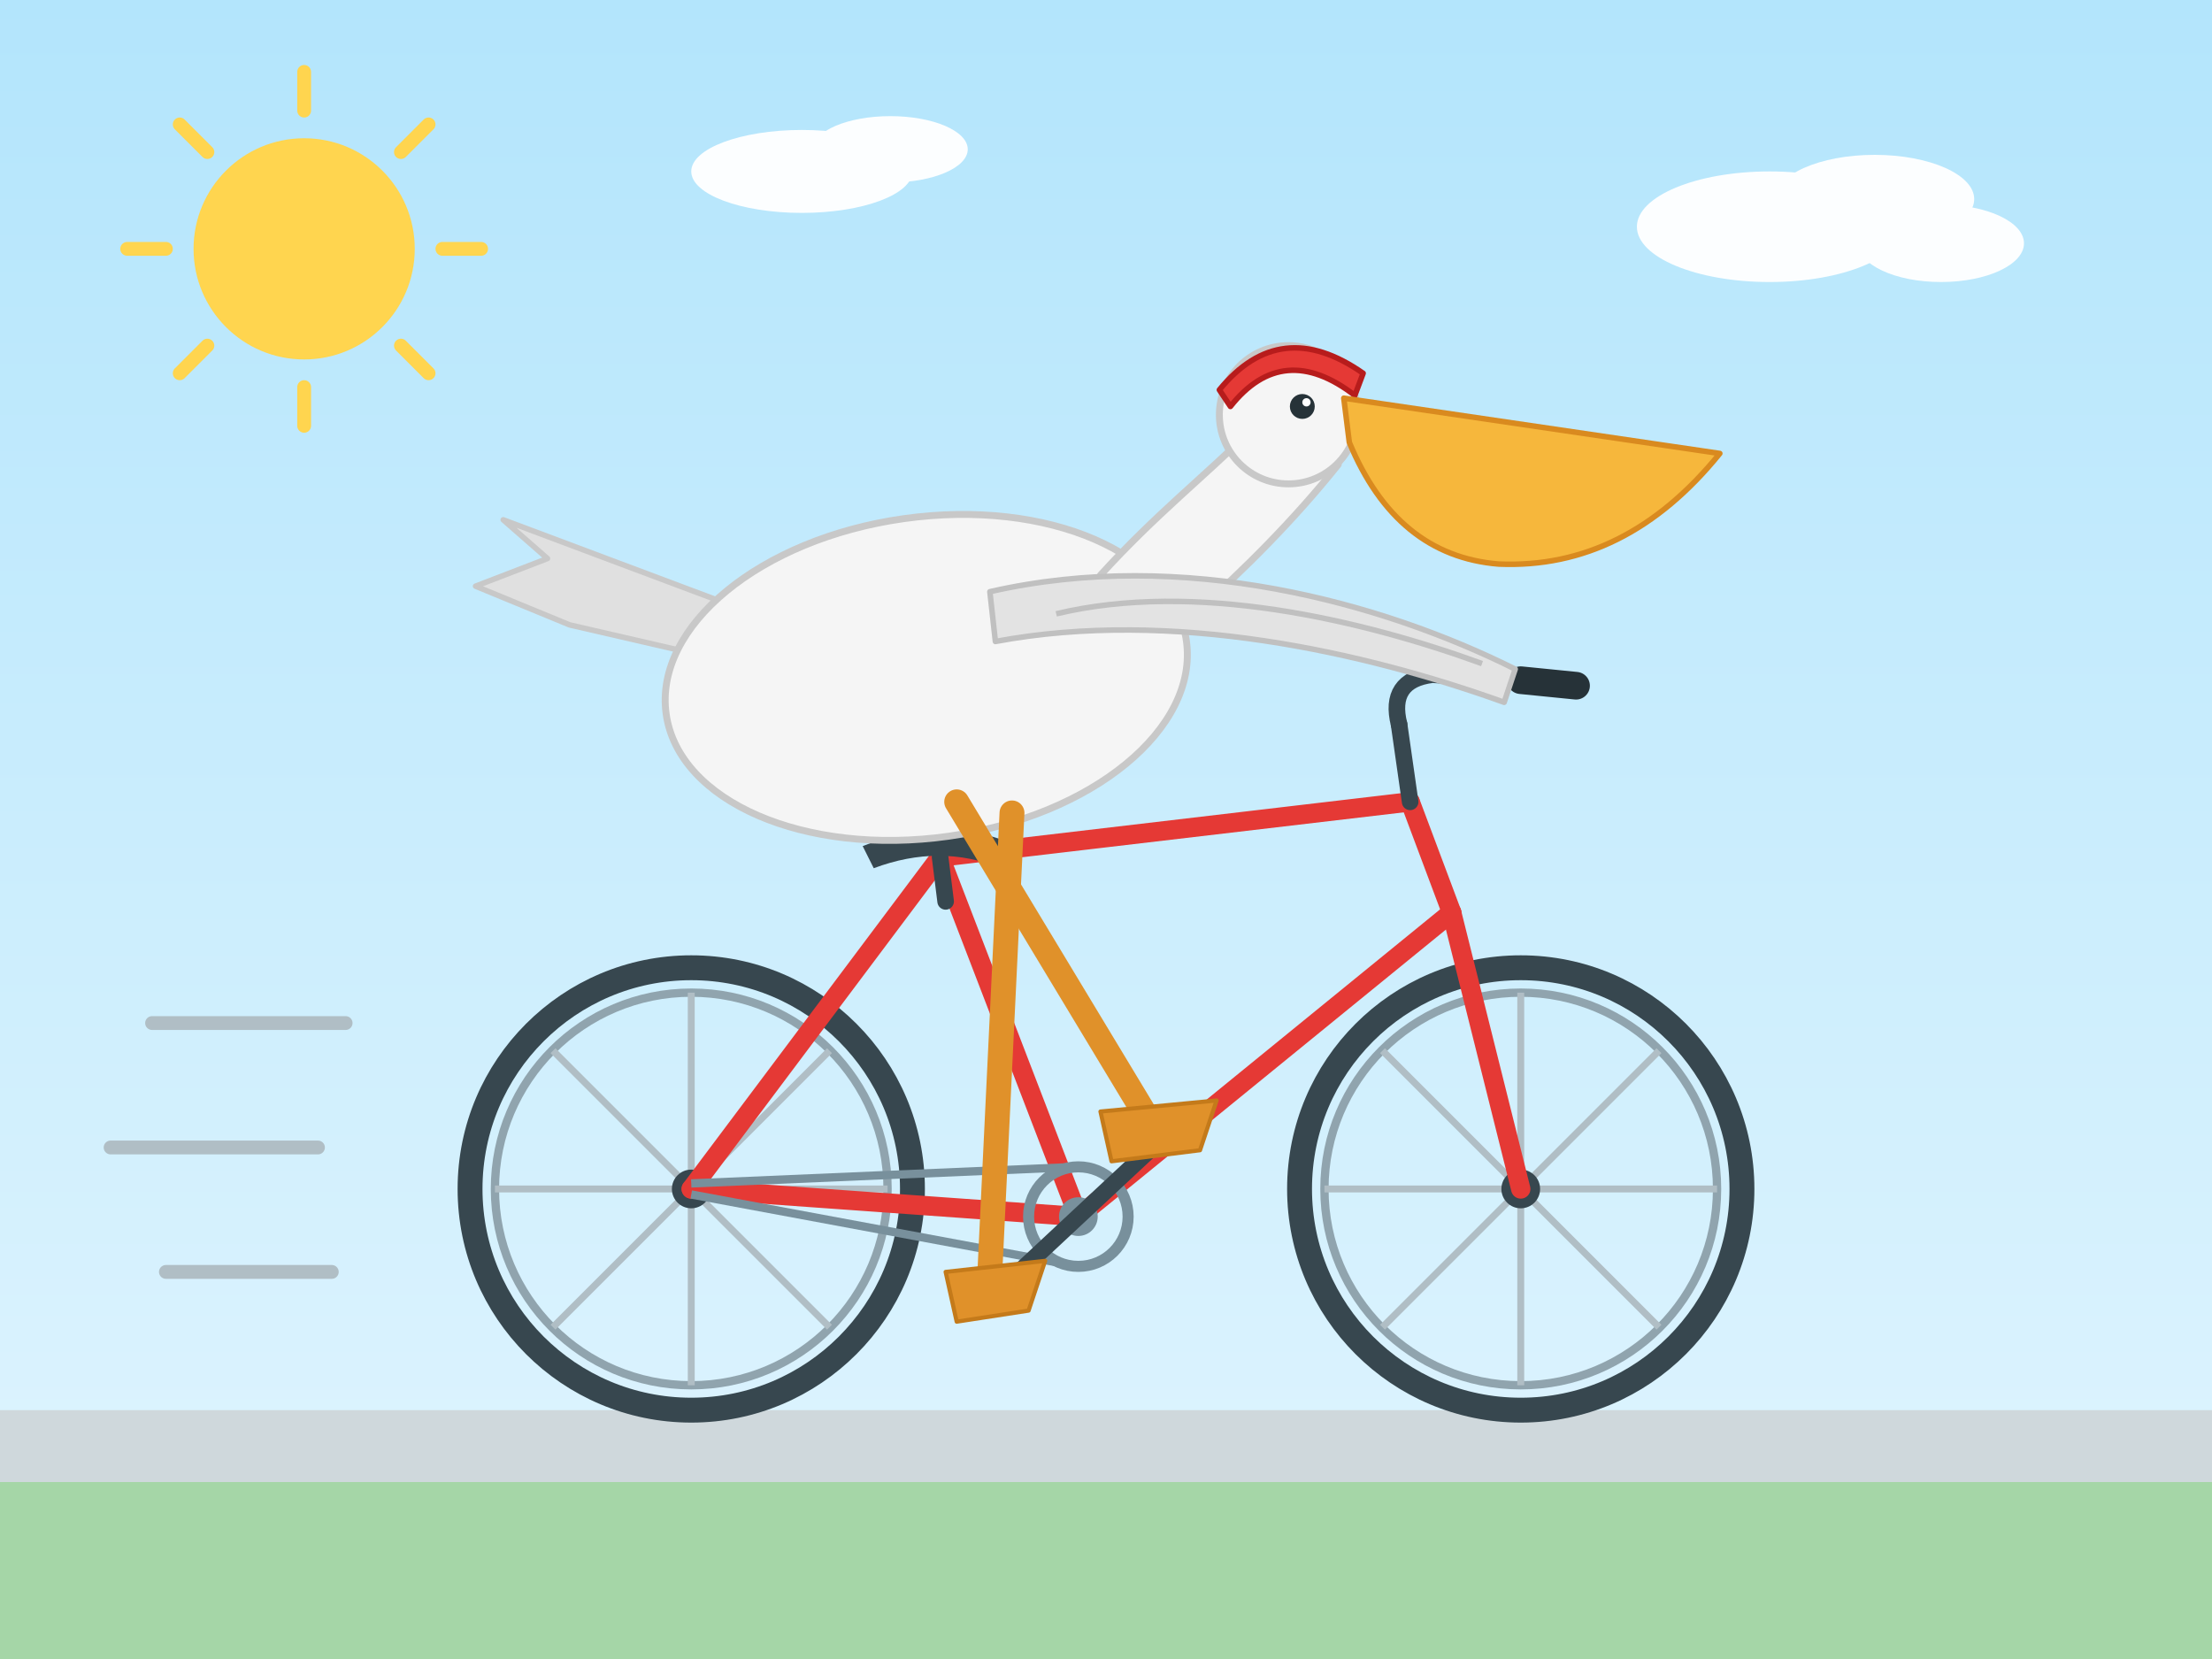
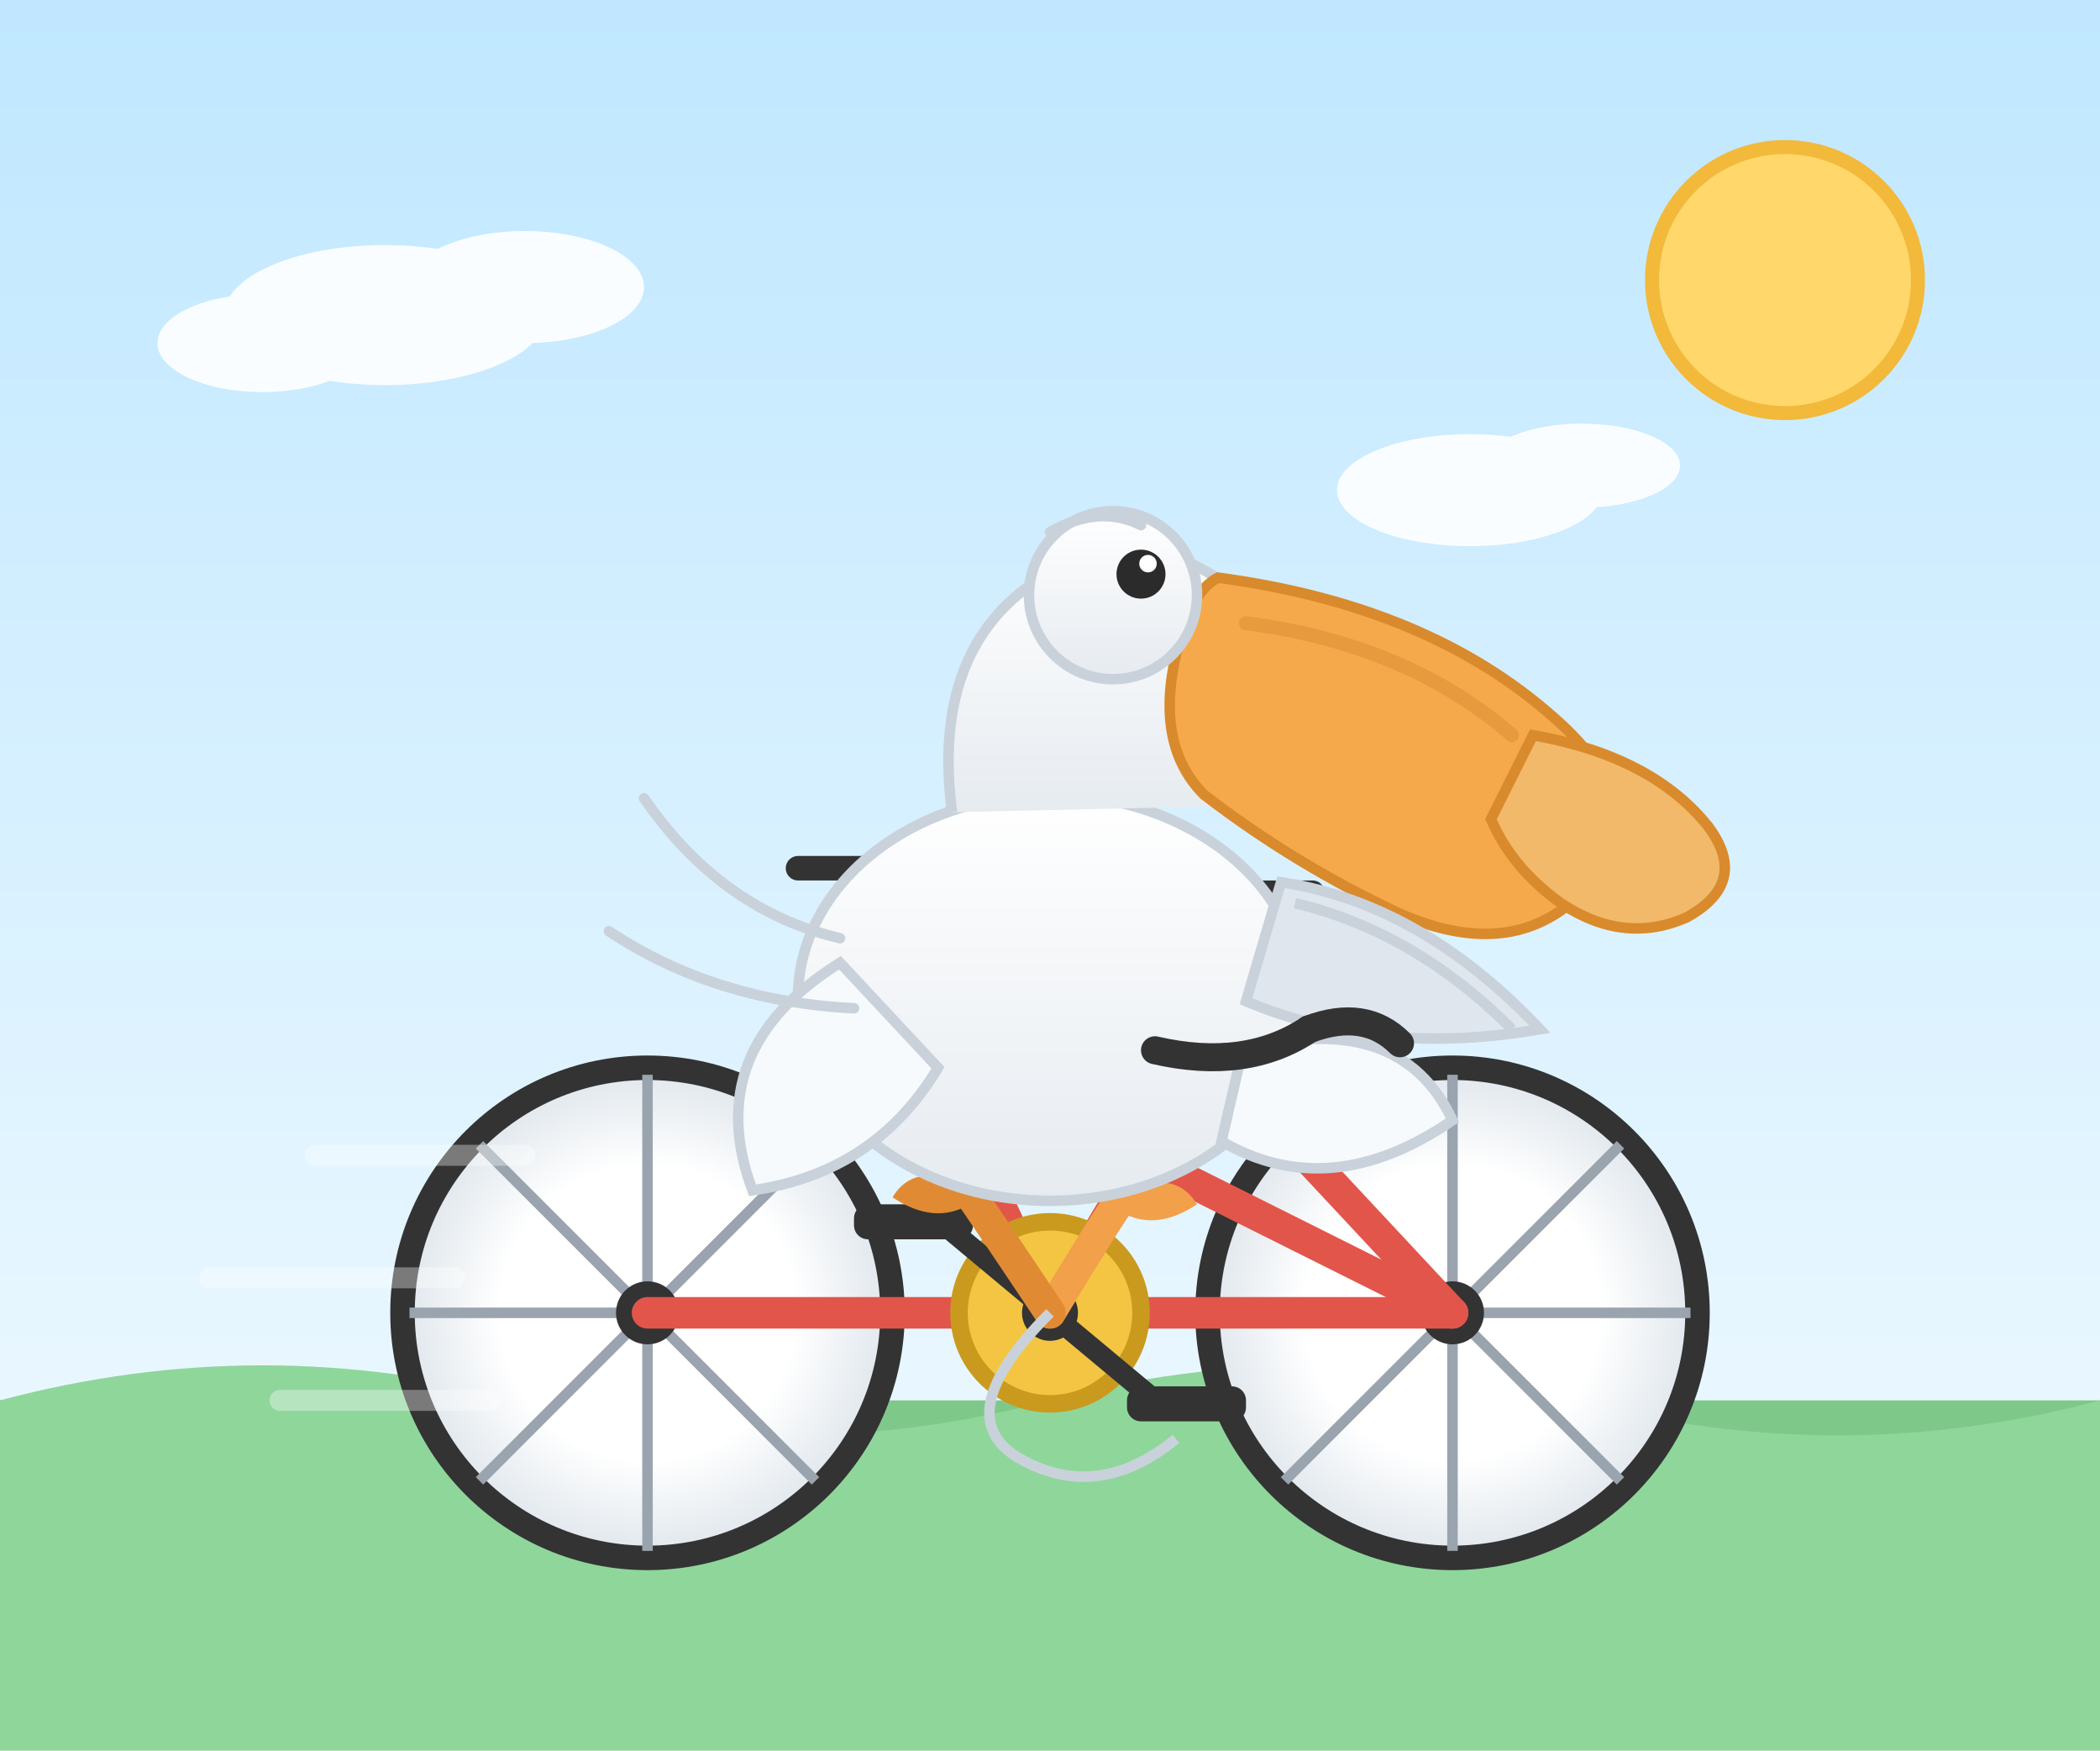
- <svg xmlns="http://www.w3.org/2000/svg" viewBox="0 0 800 600" width="800" height="600">
+ <svg xmlns="http://www.w3.org/2000/svg" viewBox="0 0 600 500" width="600" height="500">
  <defs>
    <linearGradient id="sky" x1="0" y1="0" x2="0" y2="1">
-       <stop offset="0" stop-color="#b3e5fc" />
-       <stop offset="1" stop-color="#e1f5fe" />
+       <stop offset="0%" stop-color="#bfe7ff" />
+       <stop offset="100%" stop-color="#f3fbff" />
    </linearGradient>
+     <linearGradient id="body" x1="0" y1="0" x2="0" y2="1">
+       <stop offset="0%" stop-color="#ffffff" />
+       <stop offset="100%" stop-color="#e6ebf0" />
+     </linearGradient>
+     <radialGradient id="wheel" cx="50%" cy="50%" r="50%">
+       <stop offset="60%" stop-color="#ffffff" />
+       <stop offset="100%" stop-color="#dfe6ec" />
+     </radialGradient>
  </defs>
-   <rect width="800" height="600" fill="url(#sky)" />
-   <circle cx="110" cy="90" r="40" fill="#ffd54f" />
-   <g stroke="#ffd54f" stroke-width="5" stroke-linecap="round">
-     <line x1="110" y1="40" x2="110" y2="26" />
-     <line x1="110" y1="140" x2="110" y2="154" />
-     <line x1="60" y1="90" x2="46" y2="90" />
-     <line x1="160" y1="90" x2="174" y2="90" />
-     <line x1="75" y1="55" x2="65" y2="45" />
-     <line x1="145" y1="55" x2="155" y2="45" />
-     <line x1="75" y1="125" x2="65" y2="135" />
-     <line x1="145" y1="125" x2="155" y2="135" />
+   <rect width="600" height="500" fill="url(#sky)" />
+   <circle cx="510" cy="80" r="38" fill="#ffd76a" />
+   <circle cx="510" cy="80" r="38" fill="none" stroke="#f2b93b" stroke-width="4" />
+   <g fill="#ffffff" opacity="0.9">
+     <ellipse cx="110" cy="90" rx="46" ry="20" />
+     <ellipse cx="150" cy="82" rx="34" ry="16" />
+     <ellipse cx="75" cy="98" rx="30" ry="14" />
+     <ellipse cx="420" cy="140" rx="38" ry="16" />
+     <ellipse cx="452" cy="133" rx="28" ry="12" />
  </g>
-   <g fill="#ffffff" opacity="0.95">
-     <ellipse cx="640" cy="82" rx="48" ry="20" />
-     <ellipse cx="678" cy="72" rx="36" ry="16" />
-     <ellipse cx="702" cy="88" rx="30" ry="14" />
-     <ellipse cx="290" cy="62" rx="40" ry="15" />
-     <ellipse cx="322" cy="54" rx="28" ry="12" />
+   <rect x="0" y="400" width="600" height="100" fill="#7ec98a" />
+   <path d="M0 400 Q 75 380 150 400 T 300 400 T 450 400 T 600 400 L600 500 L0 500 Z" fill="#8fd69b" />
+   <g id="bicycle">
+     <circle cx="185" cy="375" r="70" fill="url(#wheel)" stroke="#333" stroke-width="7" />
+     <circle cx="415" cy="375" r="70" fill="url(#wheel)" stroke="#333" stroke-width="7" />
+     <g stroke="#9aa4ae" stroke-width="3">
+       <line x1="185" y1="375" x2="185" y2="307" />
+       <line x1="185" y1="375" x2="185" y2="443" />
+       <line x1="185" y1="375" x2="117" y2="375" />
+       <line x1="185" y1="375" x2="253" y2="375" />
+       <line x1="185" y1="375" x2="137" y2="327" />
+       <line x1="185" y1="375" x2="233" y2="423" />
+       <line x1="185" y1="375" x2="137" y2="423" />
+       <line x1="185" y1="375" x2="233" y2="327" />
+       <line x1="415" y1="375" x2="415" y2="307" />
+       <line x1="415" y1="375" x2="415" y2="443" />
+       <line x1="415" y1="375" x2="347" y2="375" />
+       <line x1="415" y1="375" x2="483" y2="375" />
+       <line x1="415" y1="375" x2="367" y2="327" />
+       <line x1="415" y1="375" x2="463" y2="423" />
+       <line x1="415" y1="375" x2="367" y2="423" />
+       <line x1="415" y1="375" x2="463" y2="327" />
+     </g>
+     <circle cx="185" cy="375" r="9" fill="#333" />
+     <circle cx="415" cy="375" r="9" fill="#333" />
+     <g stroke="#e2554b" stroke-width="9" stroke-linecap="round" fill="none">
+       <line x1="185" y1="375" x2="300" y2="375" />
+       <line x1="300" y1="375" x2="415" y2="375" />
+       <line x1="300" y1="375" x2="265" y2="300" />
+       <line x1="265" y1="300" x2="415" y2="375" />
+       <line x1="265" y1="300" x2="300" y2="375" />
+       <line x1="300" y1="375" x2="345" y2="300" />
+       <line x1="345" y1="300" x2="415" y2="375" />
+     </g>
+     <g stroke="#333" stroke-width="7" stroke-linecap="round" fill="none">
+       <line x1="345" y1="300" x2="350" y2="255" />
+       <line x1="330" y1="255" x2="375" y2="255" />
+       <line x1="265" y1="300" x2="255" y2="250" />
+       <line x1="228" y1="248" x2="282" y2="248" />
+     </g>
+     <circle cx="300" cy="375" r="26" fill="#f4c542" stroke="#c99a1e" stroke-width="5" />
+     <circle cx="300" cy="375" r="8" fill="#333" />
+     <g stroke="#333" stroke-width="6" stroke-linecap="round">
+       <line x1="300" y1="375" x2="330" y2="400" />
+       <line x1="300" y1="375" x2="270" y2="350" />
+     </g>
+     <rect x="322" y="396" width="34" height="10" rx="4" fill="#333" />
+     <rect x="244" y="344" width="34" height="10" rx="4" fill="#333" />
  </g>
-   <rect y="510" width="800" height="26" fill="#cfd8dc" />
-   <rect y="536" width="800" height="64" fill="#a5d6a7" />
-   <g stroke="#b0bec5" stroke-width="5" stroke-linecap="round">
-     <line x1="55" y1="370" x2="125" y2="370" />
-     <line x1="40" y1="415" x2="115" y2="415" />
-     <line x1="60" y1="460" x2="120" y2="460" />
+   <g id="pelican">
+     <g id="leg-near">
+       <path d="M300 375 Q 315 350 322 340" stroke="#f2a04a" stroke-width="9" fill="none" stroke-linecap="round" />
+       <path d="M322 340 q 14 -6 20 4 q -12 8 -22 2 z" fill="#f2a04a" />
+     </g>
+     <g id="leg-far">
+       <path d="M300 375 Q 282 348 275 338" stroke="#e08b34" stroke-width="9" fill="none" stroke-linecap="round" />
+       <path d="M275 338 q -14 -6 -20 4 q 12 8 22 2 z" fill="#e08b34" />
+     </g>
+     <ellipse cx="300" cy="285" rx="72" ry="58" fill="url(#body)" stroke="#c9d2da" stroke-width="3" />
+     <path d="M240 275 Q 200 300 215 340 Q 250 335 268 305 Z" fill="#f7fafc" stroke="#c9d2da" stroke-width="3" />
+     <path d="M355 300 q 45 -12 60 20 q -35 24 -66 6 z" fill="#f7fafc" stroke="#c9d2da" stroke-width="3" />
+     <path d="M300 375 q -30 30 -8 42 q 22 12 44 -6" fill="none" stroke="#c9d2da" stroke-width="3" />
+     <path d="M272 232 q -6 -46 24 -66 q 30 -20 58 4 q 24 22 8 60" fill="url(#body)" stroke="#c9d2da" stroke-width="3" />
+     <path d="M348 165 q 60 8 96 40 q 30 26 8 50 q -20 20 -52 6 q -30 -14 -56 -34 q -14 -14 -8 -40 q 4 -18 12 -22 z" fill="#f6a94a" stroke="#d98a2c" stroke-width="3" />
+     <path d="M438 210 q 34 6 50 26 q 12 16 -6 26 q -18 8 -36 -4 q -14 -10 -20 -24 z" fill="#f2b96b" stroke="#d98a2c" stroke-width="3" />
+     <path d="M356 178 q 46 6 76 32" fill="none" stroke="#e79a3e" stroke-width="4" stroke-linecap="round" />
+     <circle cx="318" cy="170" r="24" fill="url(#body)" stroke="#c9d2da" stroke-width="3" />
+     <circle cx="326" cy="164" r="7" fill="#2b2b2b" />
+     <circle cx="328" cy="161" r="2.5" fill="#ffffff" />
+     <path d="M300 152 q 14 -8 26 -2" fill="none" stroke="#c9d2da" stroke-width="3" stroke-linecap="round" />
+     <path d="M366 252 q 40 6 74 42 q -46 8 -84 -8 z" fill="#dfe6ee" stroke="#c9d2da" stroke-width="3" />
+     <path d="M370 258 q 34 8 62 36" fill="none" stroke="#c9d2da" stroke-width="3" />
+     <path d="M240 268 q -34 -8 -56 -40" fill="none" stroke="#c9d2da" stroke-width="3" stroke-linecap="round" />
+     <path d="M244 288 q -40 -2 -70 -22" fill="none" stroke="#c9d2da" stroke-width="3" stroke-linecap="round" />
+     <g>
+       <path d="M330 300 q 26 6 44 -6" fill="none" stroke="#333" stroke-width="8" stroke-linecap="round" />
+       <path d="M374 294 q 16 -6 26 4" fill="none" stroke="#333" stroke-width="8" stroke-linecap="round" />
+     </g>
  </g>
-   <g>
-     <circle cx="250" cy="430" r="80" fill="none" stroke="#37474f" stroke-width="9" />
-     <circle cx="250" cy="430" r="71" fill="none" stroke="#90a4ae" stroke-width="3" />
-     <path d="M250 359 L250 501 M179 430 L321 430 M200 380 L300 480 M300 380 L200 480" stroke="#b0bec5" stroke-width="2.5" fill="none" />
-     <circle cx="250" cy="430" r="7" fill="#37474f" />
+   <g opacity="0.35" fill="none" stroke="#ffffff" stroke-width="6" stroke-linecap="round">
+     <line x1="90" y1="330" x2="150" y2="330" />
+     <line x1="60" y1="365" x2="130" y2="365" />
+     <line x1="80" y1="400" x2="140" y2="400" />
  </g>
-   <g>
-     <circle cx="550" cy="430" r="80" fill="none" stroke="#37474f" stroke-width="9" />
-     <circle cx="550" cy="430" r="71" fill="none" stroke="#90a4ae" stroke-width="3" />
-     <path d="M550 359 L550 501 M479 430 L621 430 M500 380 L600 480 M600 380 L500 480" stroke="#b0bec5" stroke-width="2.5" fill="none" />
-     <circle cx="550" cy="430" r="7" fill="#37474f" />
-   </g>
-   <g stroke="#e53935" stroke-width="7" stroke-linecap="round" fill="none">
-     <path d="M250 430 L390 440" />
-     <path d="M250 430 L340 310" />
-     <path d="M340 310 L390 440" />
-     <path d="M390 440 L525 330" />
-     <path d="M340 310 L510 290" />
-     <path d="M510 290 L525 330" />
-     <path d="M525 330 L550 430" />
-   </g>
-   <path d="M390 422 L250 428 M390 458 L250 432" stroke="#78909c" stroke-width="3" fill="none" />
-   <circle cx="390" cy="440" r="18" fill="none" stroke="#78909c" stroke-width="4" />
-   <circle cx="390" cy="440" r="7" fill="#78909c" />
-   <line x1="340" y1="310" x2="342" y2="326" stroke="#37474f" stroke-width="6" stroke-linecap="round" />
-   <path d="M312 306 Q342 294 368 306 L362 314 Q340 305 316 314 Z" fill="#37474f" />
-   <line x1="510" y1="290" x2="506" y2="262" stroke="#37474f" stroke-width="6" stroke-linecap="round" />
-   <path d="M506 262 Q502 246 518 244 L550 246" stroke="#37474f" stroke-width="6" fill="none" stroke-linecap="round" />
-   <line x1="550" y1="246" x2="570" y2="248" stroke="#263238" stroke-width="10" stroke-linecap="round" />
-   <path d="M262 218 L182 188 L198 202 L172 212 L206 226 L258 238 Z" fill="#e0e0e0" stroke="#c8c8c8" stroke-width="2" stroke-linejoin="round" />
-   <ellipse cx="335" cy="245" rx="95" ry="58" transform="rotate(-8 335 245)" fill="#f5f5f5" stroke="#c8c8c8" stroke-width="2.5" />
-   <path d="M398 208 C418 186 436 172 452 156 L484 168 C468 188 450 206 432 222 Z" fill="#f5f5f5" stroke="#c8c8c8" stroke-width="2.5" stroke-linejoin="round" />
-   <circle cx="466" cy="150" r="25" fill="#f5f5f5" stroke="#c8c8c8" stroke-width="2.5" />
-   <path d="M441 141 Q463 114 493 135 L490 143 Q464 123 445 147 Z" fill="#e53935" stroke="#b71c1c" stroke-width="2" stroke-linejoin="round" />
-   <path d="M486 144 L622 164 Q588 206 542 204 Q505 201 488 160 Z" fill="#f6b73c" stroke="#d98a1f" stroke-width="2" stroke-linejoin="round" />
-   <circle cx="471" cy="147" r="4.5" fill="#263238" />
-   <circle cx="472.5" cy="145.5" r="1.5" fill="#ffffff" />
-   <path d="M358 214 C428 198 500 218 548 242 L544 254 C494 236 424 220 360 232 Z" fill="#e3e3e3" stroke="#c0c0c0" stroke-width="2" stroke-linejoin="round" />
-   <path d="M382 222 C432 210 492 224 536 240" stroke="#c0c0c0" stroke-width="2" fill="none" />
-   <path d="M346 290 L416 406" stroke="#e0912a" stroke-width="9" stroke-linecap="round" fill="none" />
-   <path d="M366 294 L358 460" stroke="#e0912a" stroke-width="9" stroke-linecap="round" fill="none" />
-   <path d="M390 440 L420 412 M390 440 L360 468" stroke="#37474f" stroke-width="6" stroke-linecap="round" fill="none" />
-   <rect x="408" y="406" width="26" height="8" rx="3" fill="#263238" />
-   <rect x="346" y="464" width="26" height="8" rx="3" fill="#263238" />
-   <path d="M398 402 L440 398 L434 416 L402 420 Z" fill="#e0912a" stroke="#c47a1a" stroke-width="1.5" stroke-linejoin="round" />
-   <path d="M342 460 L378 456 L372 474 L346 478 Z" fill="#e0912a" stroke="#c47a1a" stroke-width="1.5" stroke-linejoin="round" />
</svg>
